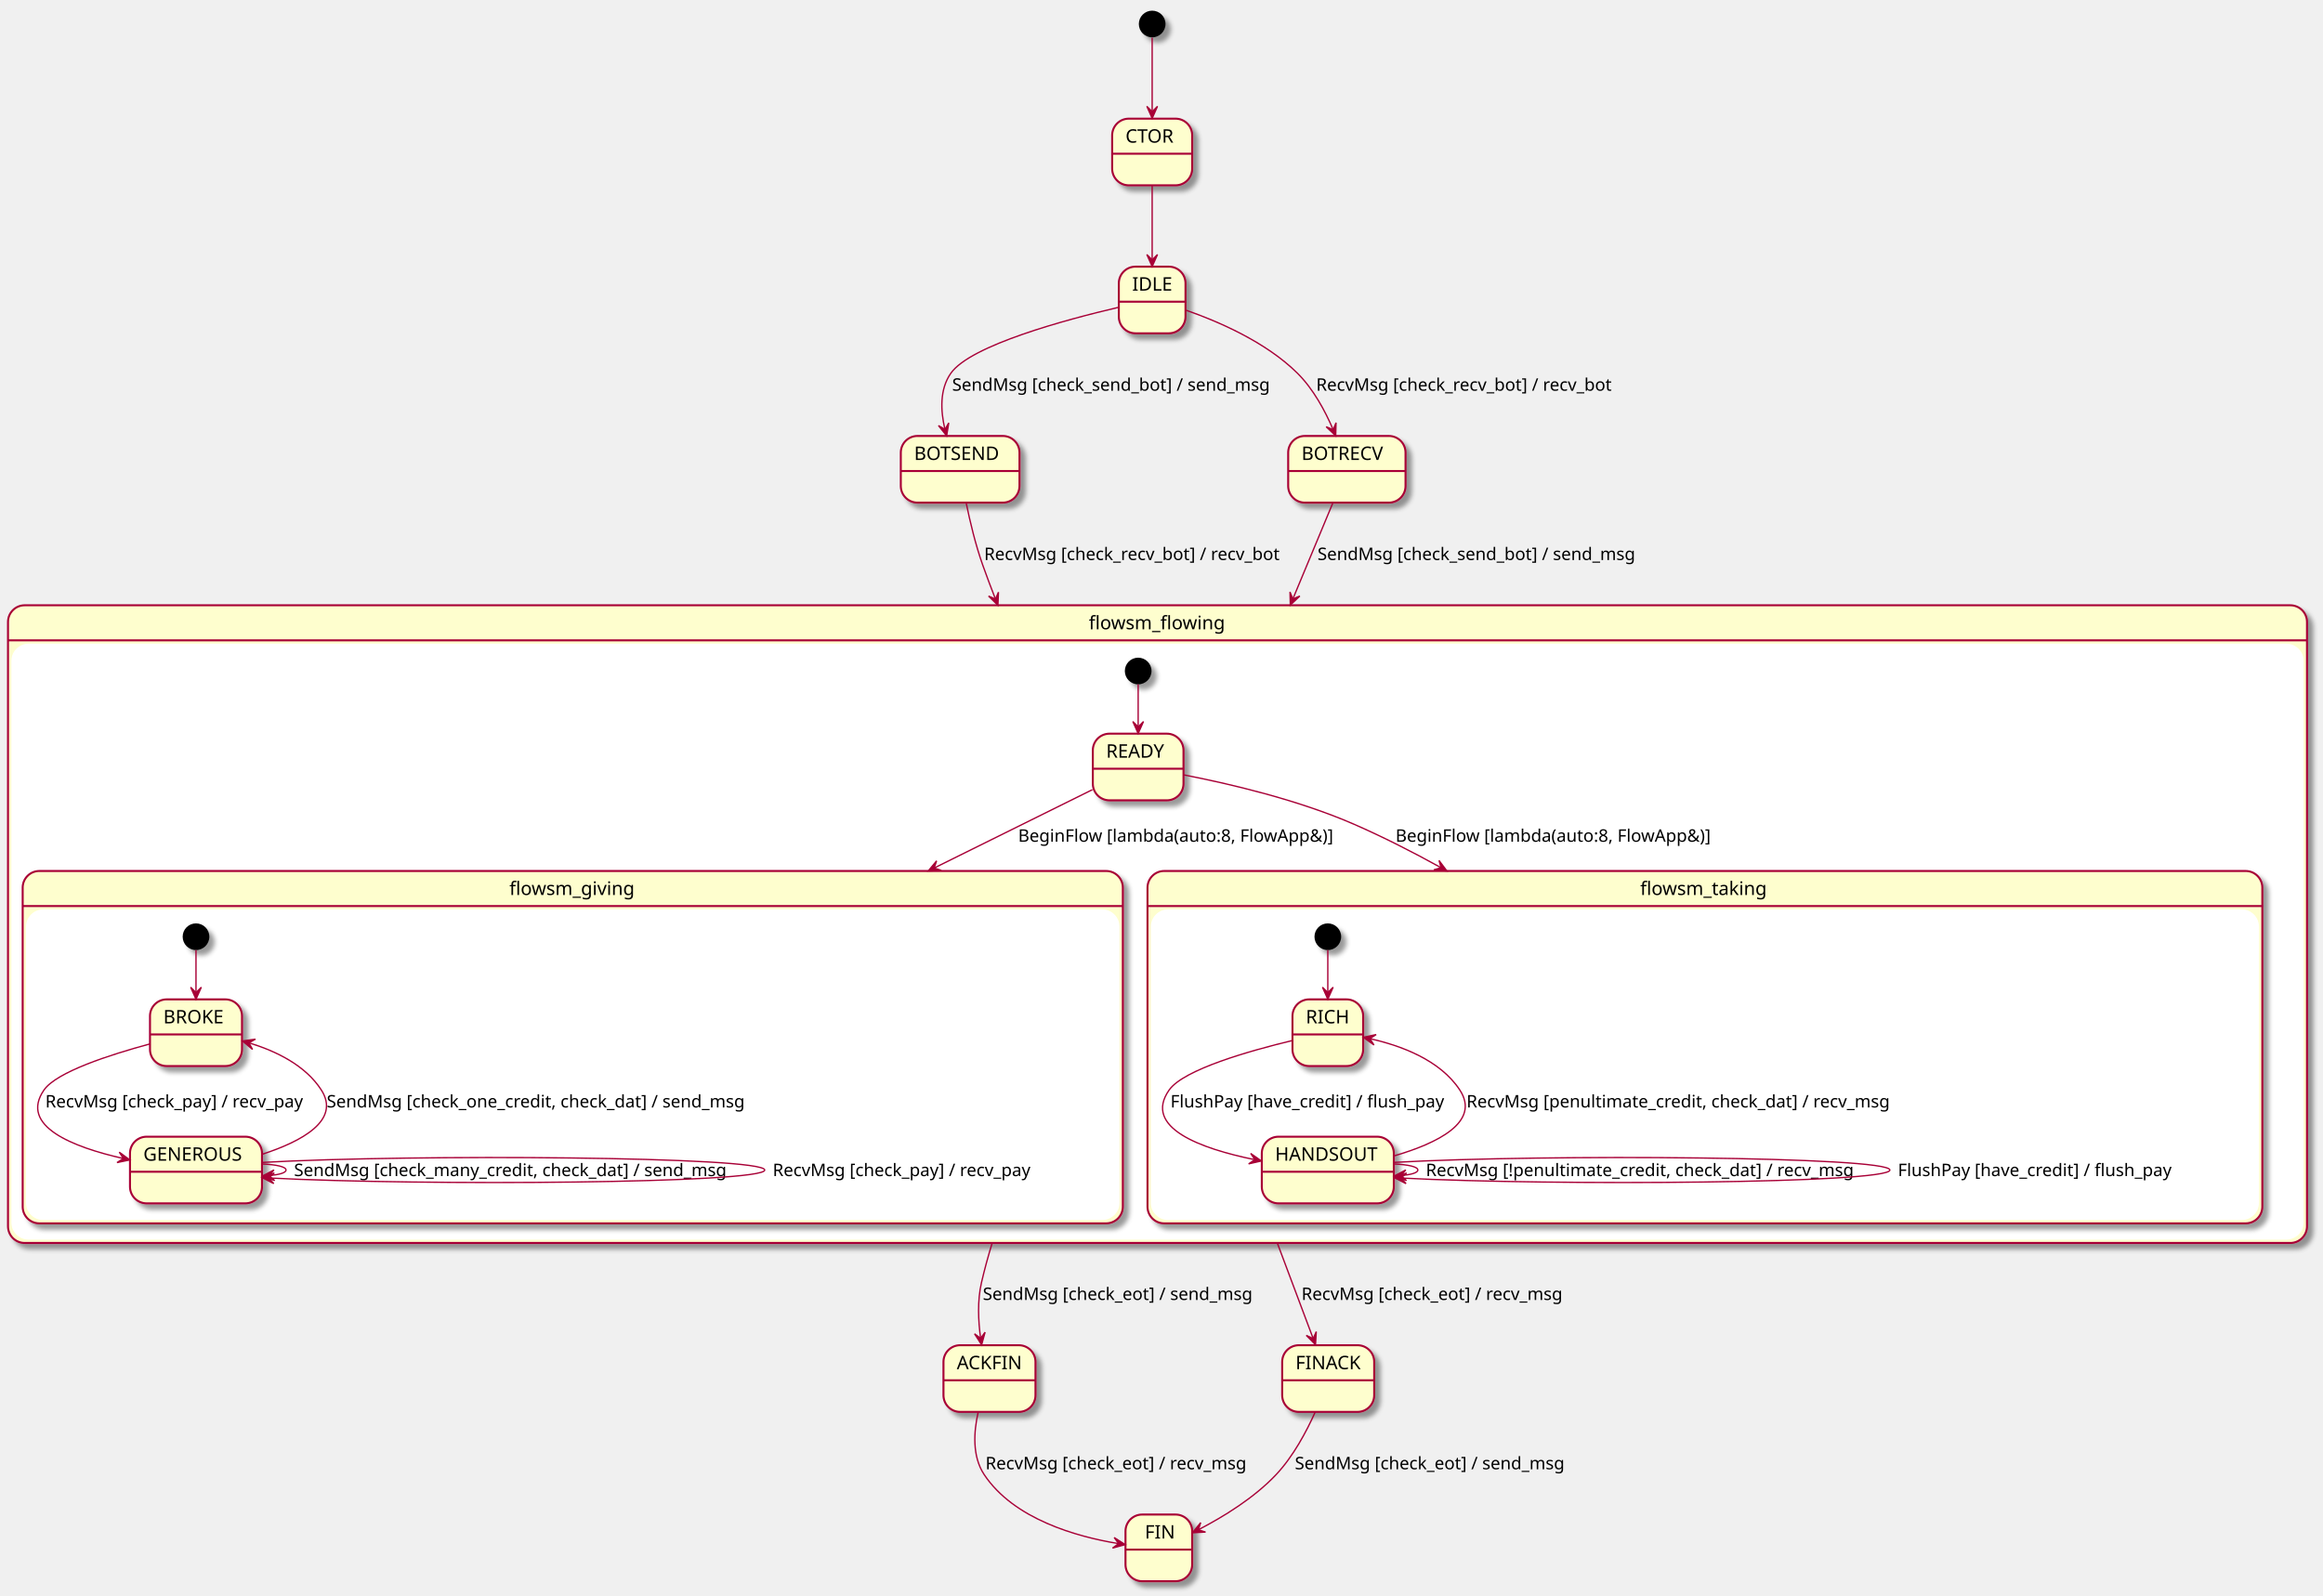
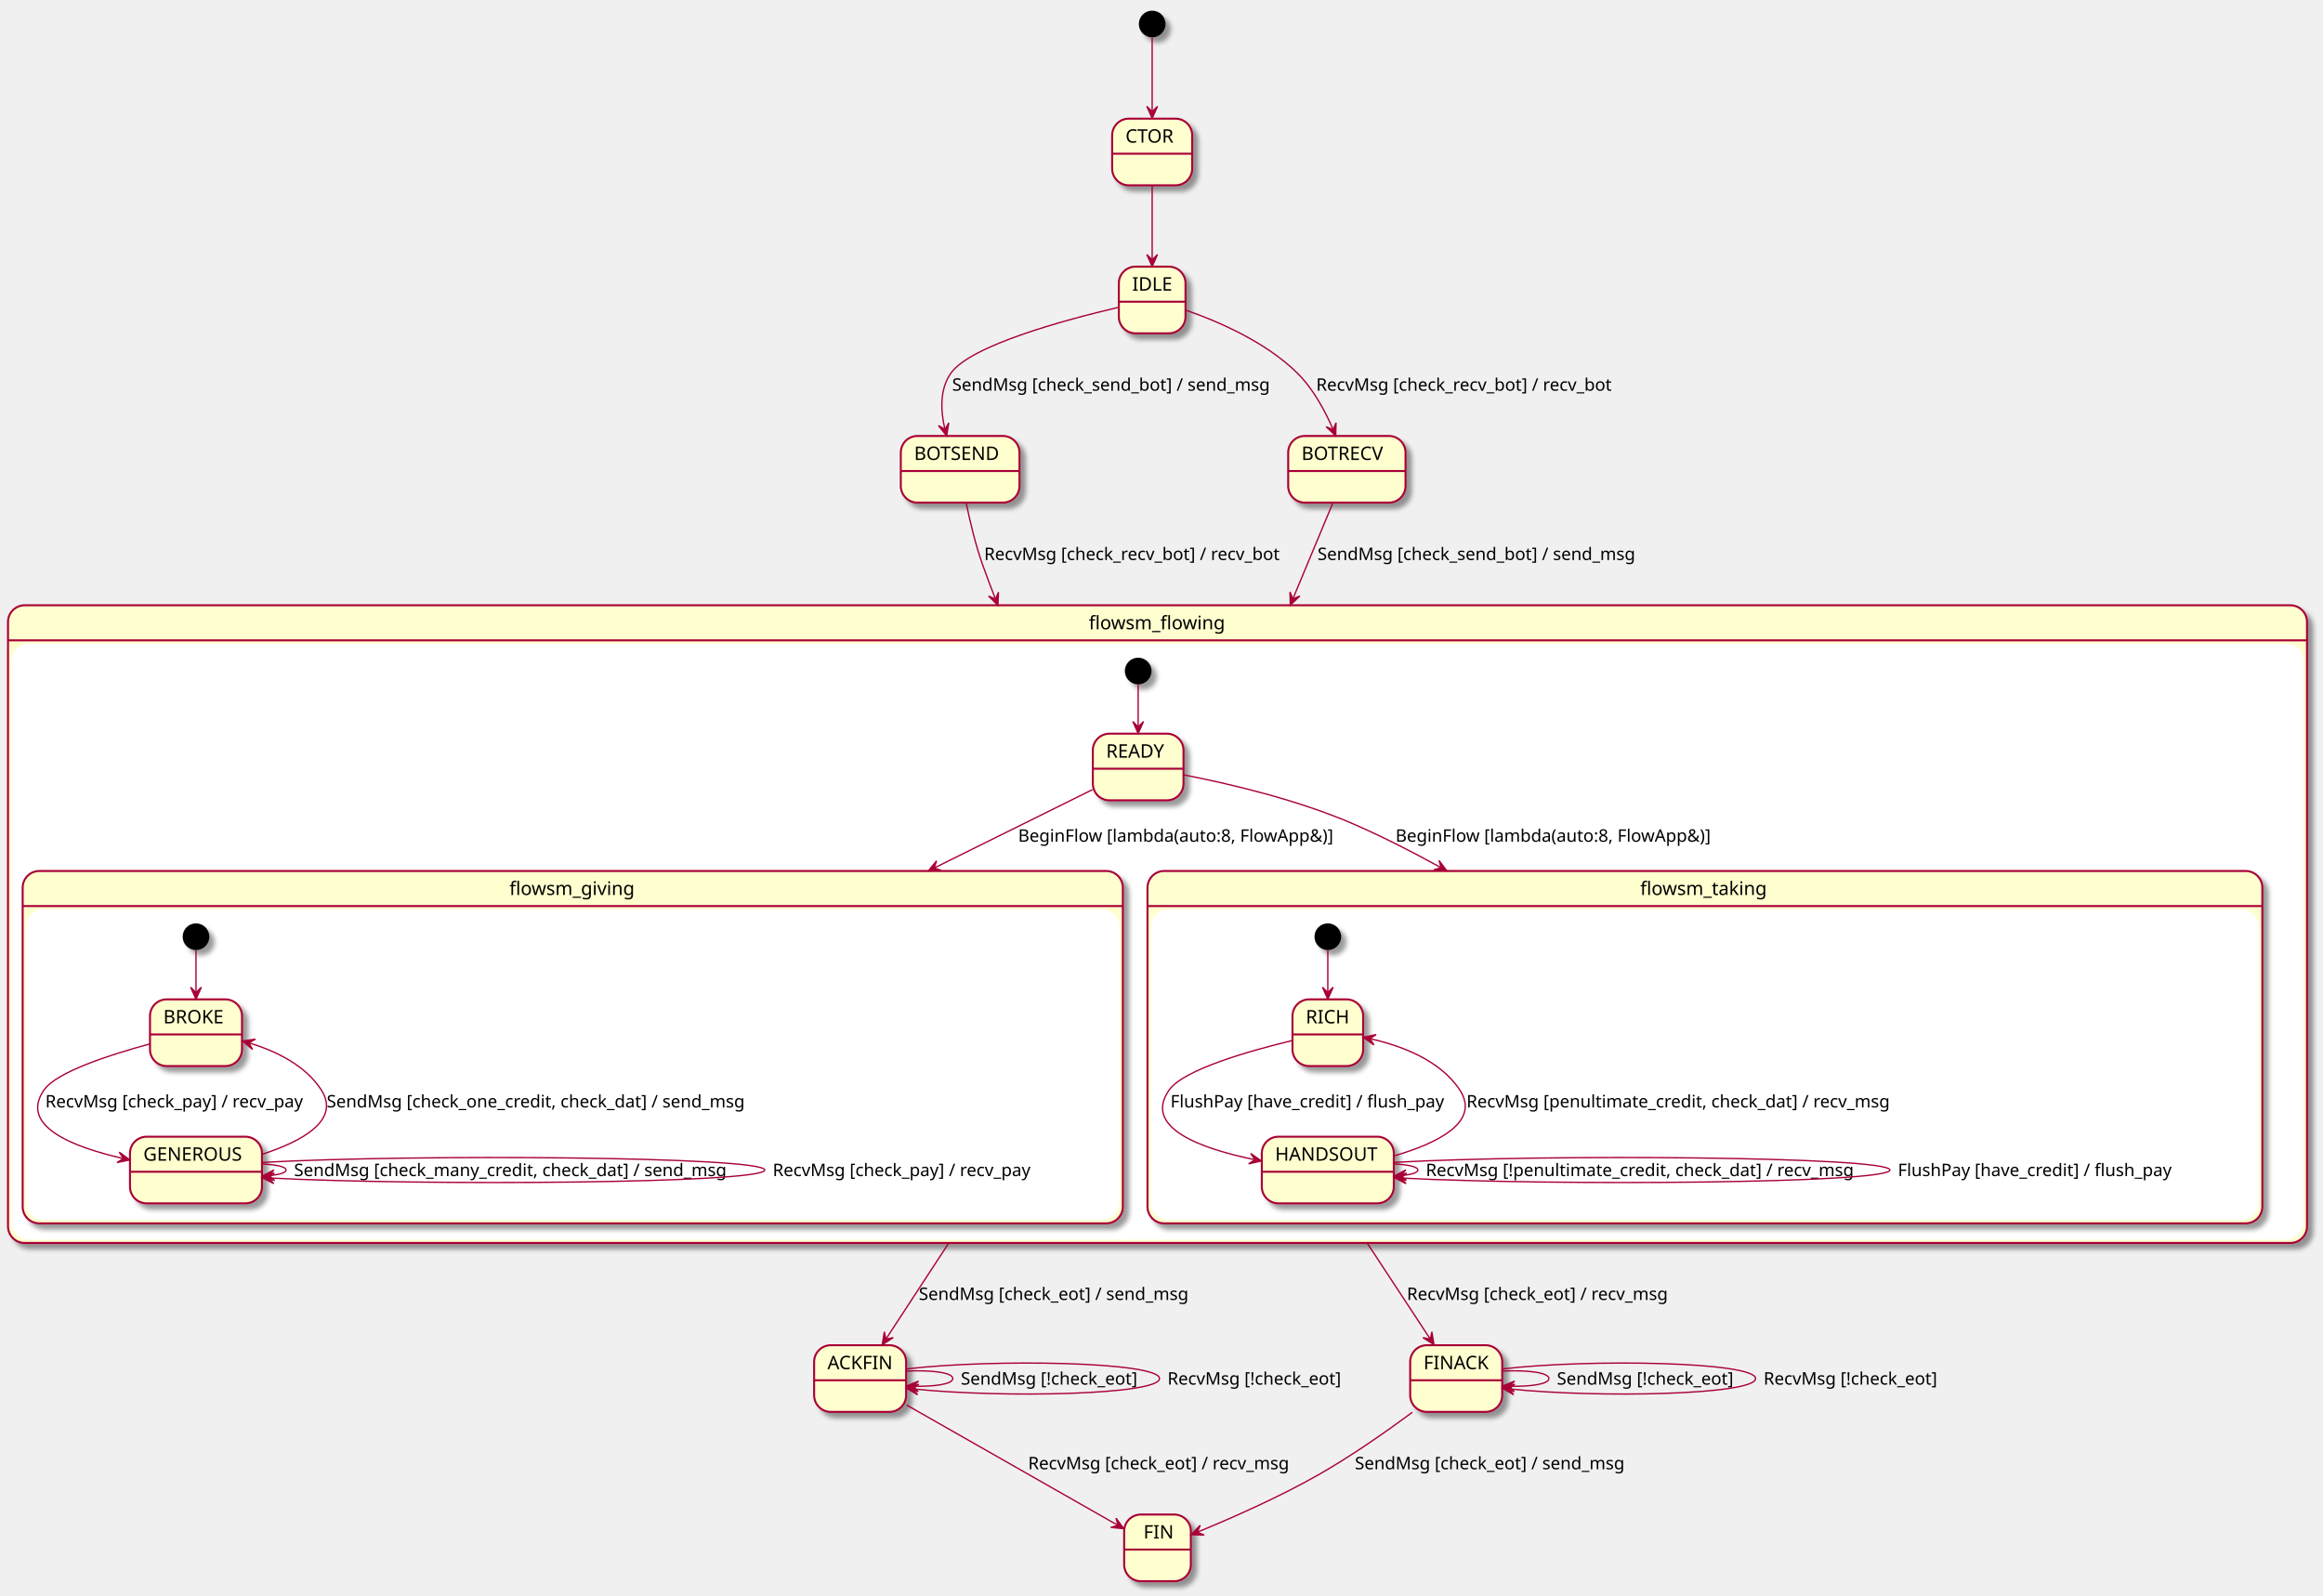
<svg xmlns="http://www.w3.org/2000/svg" contentScriptType="application/ecmascript" contentStyleType="text/css" height="1197px" preserveAspectRatio="none" style="width:1742px;height:1197px;" version="1.1" viewBox="0 0 1742 1197" width="1742px" zoomAndPan="magnify">
  <defs>
-     <filter height="300%" id="f1eaa5q5sv8eex" width="300%" x="-1" y="-1">
+     <filter height="300%" id="f6rmngvpuqc87" width="300%" x="-1" y="-1">
      <feGaussianBlur result="blurOut" stdDeviation="2.0" />
      <feColorMatrix in="blurOut" result="blurOut2" type="matrix" values="0 0 0 0 0 0 0 0 0 0 0 0 0 0 0 0 0 0 .4 0" />
      <feOffset dx="4.0" dy="4.0" in="blurOut2" result="blurOut3" />
      <feBlend in="SourceGraphic" in2="blurOut3" mode="normal" />
    </filter>
  </defs>
  <g>
-     <ellipse cx="864" cy="18" fill="#000000" filter="url(#f1eaa5q5sv8eex)" rx="10" ry="10" style="stroke: none; stroke-width: 1.0;" />
-     <rect fill="#FEFECE" filter="url(#f1eaa5q5sv8eex)" height="50" rx="12.5" ry="12.5" style="stroke: #A80036; stroke-width: 1.5;" width="60" x="834" y="89" />
+     <ellipse cx="864" cy="18" fill="#000000" filter="url(#f6rmngvpuqc87)" rx="10" ry="10" style="stroke: none; stroke-width: 1.0;" />
+     <rect fill="#FEFECE" filter="url(#f6rmngvpuqc87)" height="50" rx="12.5" ry="12.5" style="stroke: #A80036; stroke-width: 1.5;" width="60" x="834" y="89" />
    <line style="stroke: #A80036; stroke-width: 1.5;" x1="834" x2="894" y1="115.297" y2="115.297" />
    <text fill="#000000" font-family="sans-serif" font-size="14" lengthAdjust="spacingAndGlyphs" textLength="40" x="844" y="106.995">CTOR</text>
-     <rect fill="#FEFECE" filter="url(#f1eaa5q5sv8eex)" height="50" rx="12.5" ry="12.5" style="stroke: #A80036; stroke-width: 1.5;" width="50" x="839" y="200" />
+     <rect fill="#FEFECE" filter="url(#f6rmngvpuqc87)" height="50" rx="12.5" ry="12.5" style="stroke: #A80036; stroke-width: 1.5;" width="50" x="839" y="200" />
    <line style="stroke: #A80036; stroke-width: 1.5;" x1="839" x2="889" y1="226.297" y2="226.297" />
    <text fill="#000000" font-family="sans-serif" font-size="14" lengthAdjust="spacingAndGlyphs" textLength="30" x="849" y="217.995">IDLE</text>
-     <rect fill="#FEFECE" filter="url(#f1eaa5q5sv8eex)" height="50" rx="12.5" ry="12.5" style="stroke: #A80036; stroke-width: 1.5;" width="89" x="675.5" y="327" />
+     <rect fill="#FEFECE" filter="url(#f6rmngvpuqc87)" height="50" rx="12.5" ry="12.5" style="stroke: #A80036; stroke-width: 1.5;" width="89" x="675.5" y="327" />
    <line style="stroke: #A80036; stroke-width: 1.5;" x1="675.5" x2="764.5" y1="353.297" y2="353.297" />
    <text fill="#000000" font-family="sans-serif" font-size="14" lengthAdjust="spacingAndGlyphs" textLength="69" x="685.5" y="344.995">BOTSEND</text>
-     <rect fill="#FEFECE" filter="url(#f1eaa5q5sv8eex)" height="50" rx="12.5" ry="12.5" style="stroke: #A80036; stroke-width: 1.5;" width="88" x="966" y="327" />
+     <rect fill="#FEFECE" filter="url(#f6rmngvpuqc87)" height="50" rx="12.5" ry="12.5" style="stroke: #A80036; stroke-width: 1.5;" width="88" x="966" y="327" />
    <line style="stroke: #A80036; stroke-width: 1.5;" x1="966" x2="1054" y1="353.297" y2="353.297" />
    <text fill="#000000" font-family="sans-serif" font-size="14" lengthAdjust="spacingAndGlyphs" textLength="68" x="976" y="344.995">BOTRECV</text>
-     <rect fill="#FEFECE" filter="url(#f1eaa5q5sv8eex)" height="50" rx="12.5" ry="12.5" style="stroke: #A80036; stroke-width: 1.5;" width="69" x="707.5" y="1009" />
-     <line style="stroke: #A80036; stroke-width: 1.5;" x1="707.5" x2="776.5" y1="1035.297" y2="1035.297" />
-     <text fill="#000000" font-family="sans-serif" font-size="14" lengthAdjust="spacingAndGlyphs" textLength="49" x="717.5" y="1026.995">ACKFIN</text>
-     <rect fill="#FEFECE" filter="url(#f1eaa5q5sv8eex)" height="50" rx="12.5" ry="12.5" style="stroke: #A80036; stroke-width: 1.5;" width="69" x="961.5" y="1009" />
-     <line style="stroke: #A80036; stroke-width: 1.5;" x1="961.5" x2="1030.5" y1="1035.297" y2="1035.297" />
-     <text fill="#000000" font-family="sans-serif" font-size="14" lengthAdjust="spacingAndGlyphs" textLength="49" x="971.5" y="1026.995">FINACK</text>
-     <rect fill="#FEFECE" filter="url(#f1eaa5q5sv8eex)" height="50" rx="12.5" ry="12.5" style="stroke: #A80036; stroke-width: 1.5;" width="50" x="844" y="1136" />
-     <line style="stroke: #A80036; stroke-width: 1.5;" x1="844" x2="894" y1="1162.297" y2="1162.297" />
-     <text fill="#000000" font-family="sans-serif" font-size="14" lengthAdjust="spacingAndGlyphs" textLength="21" x="858.5" y="1153.995">FIN</text>
-     <rect fill="#FEFECE" filter="url(#f1eaa5q5sv8eex)" height="478.297" rx="12.5" ry="12.5" style="stroke: #A80036; stroke-width: 1.5;" width="1724" x="6" y="454" />
+     <rect fill="#FEFECE" filter="url(#f6rmngvpuqc87)" height="50" rx="12.5" ry="12.5" style="stroke: #A80036; stroke-width: 1.5;" width="69" x="610.5" y="1009" />
+     <line style="stroke: #A80036; stroke-width: 1.5;" x1="610.5" x2="679.5" y1="1035.297" y2="1035.297" />
+     <text fill="#000000" font-family="sans-serif" font-size="14" lengthAdjust="spacingAndGlyphs" textLength="49" x="620.5" y="1026.995">ACKFIN</text>
+     <rect fill="#FEFECE" filter="url(#f6rmngvpuqc87)" height="50" rx="12.5" ry="12.5" style="stroke: #A80036; stroke-width: 1.5;" width="69" x="1057.5" y="1009" />
+     <line style="stroke: #A80036; stroke-width: 1.5;" x1="1057.5" x2="1126.5" y1="1035.297" y2="1035.297" />
+     <text fill="#000000" font-family="sans-serif" font-size="14" lengthAdjust="spacingAndGlyphs" textLength="49" x="1067.5" y="1026.995">FINACK</text>
+     <rect fill="#FEFECE" filter="url(#f6rmngvpuqc87)" height="50" rx="12.5" ry="12.5" style="stroke: #A80036; stroke-width: 1.5;" width="50" x="843" y="1136" />
+     <line style="stroke: #A80036; stroke-width: 1.5;" x1="843" x2="893" y1="1162.297" y2="1162.297" />
+     <text fill="#000000" font-family="sans-serif" font-size="14" lengthAdjust="spacingAndGlyphs" textLength="21" x="857.5" y="1153.995">FIN</text>
+     <rect fill="#FEFECE" filter="url(#f6rmngvpuqc87)" height="478.297" rx="12.5" ry="12.5" style="stroke: #A80036; stroke-width: 1.5;" width="1724" x="6" y="454" />
    <rect fill="#FFFFFF" height="446" rx="12.5" ry="12.5" style="stroke: #FFFFFF; stroke-width: 1.0;" width="1718" x="9" y="483.297" />
    <line style="stroke: #A80036; stroke-width: 1.5;" x1="6" x2="1730" y1="480.297" y2="480.297" />
    <text fill="#000000" font-family="sans-serif" font-size="14" lengthAdjust="spacingAndGlyphs" textLength="103" x="816.5" y="471.995">flowsm_flowing</text>
-     <ellipse cx="853.5" cy="503.297" fill="#000000" filter="url(#f1eaa5q5sv8eex)" rx="10" ry="10" style="stroke: none; stroke-width: 1.0;" />
-     <rect fill="#FEFECE" filter="url(#f1eaa5q5sv8eex)" height="50" rx="12.5" ry="12.5" style="stroke: #A80036; stroke-width: 1.5;" width="68" x="819.5" y="550.297" />
+     <ellipse cx="853.5" cy="503.297" fill="#000000" filter="url(#f6rmngvpuqc87)" rx="10" ry="10" style="stroke: none; stroke-width: 1.0;" />
+     <rect fill="#FEFECE" filter="url(#f6rmngvpuqc87)" height="50" rx="12.5" ry="12.5" style="stroke: #A80036; stroke-width: 1.5;" width="68" x="819.5" y="550.297" />
    <line style="stroke: #A80036; stroke-width: 1.5;" x1="819.5" x2="887.5" y1="576.594" y2="576.594" />
    <text fill="#000000" font-family="sans-serif" font-size="14" lengthAdjust="spacingAndGlyphs" textLength="48" x="829.5" y="568.292">READY</text>
-     <rect fill="#FEFECE" filter="url(#f1eaa5q5sv8eex)" height="264.297" rx="12.5" ry="12.5" style="stroke: #A80036; stroke-width: 1.5;" width="825" x="17" y="653.297" />
+     <rect fill="#FEFECE" filter="url(#f6rmngvpuqc87)" height="264.297" rx="12.5" ry="12.5" style="stroke: #A80036; stroke-width: 1.5;" width="825" x="17" y="653.297" />
    <rect fill="#FFFFFF" height="232" rx="12.5" ry="12.5" style="stroke: #FFFFFF; stroke-width: 1.0;" width="819" x="20" y="682.594" />
    <line style="stroke: #A80036; stroke-width: 1.5;" x1="17" x2="842" y1="679.594" y2="679.594" />
    <text fill="#000000" font-family="sans-serif" font-size="14" lengthAdjust="spacingAndGlyphs" textLength="95" x="382" y="671.292">flowsm_giving</text>
-     <ellipse cx="146.976" cy="702.594" fill="#000000" filter="url(#f1eaa5q5sv8eex)" rx="10" ry="10" style="stroke: none; stroke-width: 1.0;" />
-     <rect fill="#FEFECE" filter="url(#f1eaa5q5sv8eex)" height="50" rx="12.5" ry="12.5" style="stroke: #A80036; stroke-width: 1.5;" width="69" x="112.476" y="749.594" />
+     <ellipse cx="146.976" cy="702.594" fill="#000000" filter="url(#f6rmngvpuqc87)" rx="10" ry="10" style="stroke: none; stroke-width: 1.0;" />
+     <rect fill="#FEFECE" filter="url(#f6rmngvpuqc87)" height="50" rx="12.5" ry="12.5" style="stroke: #A80036; stroke-width: 1.5;" width="69" x="112.476" y="749.594" />
    <line style="stroke: #A80036; stroke-width: 1.5;" x1="112.476" x2="181.476" y1="775.891" y2="775.891" />
    <text fill="#000000" font-family="sans-serif" font-size="14" lengthAdjust="spacingAndGlyphs" textLength="49" x="122.476" y="767.589">BROKE</text>
-     <rect fill="#FEFECE" filter="url(#f1eaa5q5sv8eex)" height="50" rx="12.5" ry="12.5" style="stroke: #A80036; stroke-width: 1.5;" width="99" x="97.476" y="852.594" />
+     <rect fill="#FEFECE" filter="url(#f6rmngvpuqc87)" height="50" rx="12.5" ry="12.5" style="stroke: #A80036; stroke-width: 1.5;" width="99" x="97.476" y="852.594" />
    <line style="stroke: #A80036; stroke-width: 1.5;" x1="97.476" x2="196.476" y1="878.891" y2="878.891" />
    <text fill="#000000" font-family="sans-serif" font-size="14" lengthAdjust="spacingAndGlyphs" textLength="79" x="107.476" y="870.589">GENEROUS</text>
    <path d="M146.976,712.605 C146.976,720.848 146.976,732.984 146.976,744.337 " fill="none" id="*start*flowsm_giving-&gt;BROKE" style="stroke: #A80036; stroke-width: 1.0;" />
    <polygon fill="#A80036" points="146.976,749.481,150.976,740.481,146.976,744.481,142.976,740.481,146.976,749.481" style="stroke: #A80036; stroke-width: 1.0;" />
    <path d="M112.388,783.018 C82.383,791.108 42.331,804.067 32.976,817.594 C14.288,844.617 54.588,860.384 92.33,868.914 " fill="none" id="BROKE-&gt;GENEROUS" style="stroke: #A80036; stroke-width: 1.0;" />
    <polygon fill="#A80036" points="97.392,870.02,89.453,864.192,92.508,868.953,87.746,872.008,97.392,870.02" style="stroke: #A80036; stroke-width: 1.0;" />
    <text fill="#000000" font-family="sans-serif" font-size="13" lengthAdjust="spacingAndGlyphs" textLength="206" x="33.976" y="830.661">RecvMsg [check_pay] / recv_pay</text>
    <path d="M196.727,865.745 C226.347,856.094 255.571,840.319 240.976,817.594 C228.997,798.941 206.691,788.277 186.814,782.235 " fill="none" id="GENEROUS-&gt;BROKE" style="stroke: #A80036; stroke-width: 1.0;" />
    <polygon fill="#A80036" points="181.82,780.797,189.361,787.132,186.625,782.181,191.576,779.445,181.82,780.797" style="stroke: #A80036; stroke-width: 1.0;" />
    <text fill="#000000" font-family="sans-serif" font-size="13" lengthAdjust="spacingAndGlyphs" textLength="335" x="244.976" y="830.661">SendMsg [check_one_credit, check_dat] / send_msg</text>
    <path d="M196.722,873.071 C207.049,873.547 214.476,875.055 214.476,877.594 C214.476,879.697 209.383,881.092 201.767,881.78 " fill="none" id="GENEROUS-&gt;GENEROUS" style="stroke: #A80036; stroke-width: 1.0;" />
    <polygon fill="#A80036" points="196.722,882.116,205.968,885.508,201.71,881.783,205.435,877.525,196.722,882.116" style="stroke: #A80036; stroke-width: 1.0;" />
    <text fill="#000000" font-family="sans-serif" font-size="13" lengthAdjust="spacingAndGlyphs" textLength="347" x="220.476" y="882.161">SendMsg [check_many_credit, check_dat] / send_msg</text>
    <path d="M196.509,871.904 C310.102,865.529 573.476,867.425 573.476,877.594 C573.476,887.613 317.762,889.602 201.596,883.559 " fill="none" id="GENEROUS-&gt;GENEROUS-1" style="stroke: #A80036; stroke-width: 1.0;" />
    <polygon fill="#A80036" points="196.509,883.284,205.28,887.764,201.502,883.554,205.712,879.775,196.509,883.284" style="stroke: #A80036; stroke-width: 1.0;" />
    <text fill="#000000" font-family="sans-serif" font-size="13" lengthAdjust="spacingAndGlyphs" textLength="206" x="579.476" y="882.161">RecvMsg [check_pay] / recv_pay</text>
-     <rect fill="#FEFECE" filter="url(#f1eaa5q5sv8eex)" height="264.297" rx="12.5" ry="12.5" style="stroke: #A80036; stroke-width: 1.5;" width="836" x="860.5" y="653.297" />
+     <rect fill="#FEFECE" filter="url(#f6rmngvpuqc87)" height="264.297" rx="12.5" ry="12.5" style="stroke: #A80036; stroke-width: 1.5;" width="836" x="860.5" y="653.297" />
    <rect fill="#FFFFFF" height="232" rx="12.5" ry="12.5" style="stroke: #FFFFFF; stroke-width: 1.0;" width="830" x="863.5" y="682.594" />
    <line style="stroke: #A80036; stroke-width: 1.5;" x1="860.5" x2="1696.5" y1="679.594" y2="679.594" />
    <text fill="#000000" font-family="sans-serif" font-size="14" lengthAdjust="spacingAndGlyphs" textLength="97" x="1230" y="671.292">flowsm_taking</text>
-     <ellipse cx="995.716" cy="702.594" fill="#000000" filter="url(#f1eaa5q5sv8eex)" rx="10" ry="10" style="stroke: none; stroke-width: 1.0;" />
-     <rect fill="#FEFECE" filter="url(#f1eaa5q5sv8eex)" height="50" rx="12.5" ry="12.5" style="stroke: #A80036; stroke-width: 1.5;" width="53" x="969.216" y="749.594" />
+     <ellipse cx="995.716" cy="702.594" fill="#000000" filter="url(#f6rmngvpuqc87)" rx="10" ry="10" style="stroke: none; stroke-width: 1.0;" />
+     <rect fill="#FEFECE" filter="url(#f6rmngvpuqc87)" height="50" rx="12.5" ry="12.5" style="stroke: #A80036; stroke-width: 1.5;" width="53" x="969.216" y="749.594" />
    <line style="stroke: #A80036; stroke-width: 1.5;" x1="969.216" x2="1022.216" y1="775.891" y2="775.891" />
    <text fill="#000000" font-family="sans-serif" font-size="14" lengthAdjust="spacingAndGlyphs" textLength="33" x="979.216" y="767.589">RICH</text>
-     <rect fill="#FEFECE" filter="url(#f1eaa5q5sv8eex)" height="50" rx="12.5" ry="12.5" style="stroke: #A80036; stroke-width: 1.5;" width="99" x="946.216" y="852.594" />
+     <rect fill="#FEFECE" filter="url(#f6rmngvpuqc87)" height="50" rx="12.5" ry="12.5" style="stroke: #A80036; stroke-width: 1.5;" width="99" x="946.216" y="852.594" />
    <line style="stroke: #A80036; stroke-width: 1.5;" x1="946.216" x2="1045.216" y1="878.891" y2="878.891" />
    <text fill="#000000" font-family="sans-serif" font-size="14" lengthAdjust="spacingAndGlyphs" textLength="79" x="956.216" y="870.589">HANDSOUT</text>
    <path d="M995.716,712.605 C995.716,720.848 995.716,732.984 995.716,744.337 " fill="none" id="*start*flowsm_taking-&gt;RICH" style="stroke: #A80036; stroke-width: 1.0;" />
    <polygon fill="#A80036" points="995.716,749.481,999.716,740.481,995.716,744.481,991.716,740.481,995.716,749.481" style="stroke: #A80036; stroke-width: 1.0;" />
    <path d="M969.193,780.45 C937.557,788.036 887.57,802.131 876.716,817.594 C856.87,845.867 900.645,861.569 940.585,869.747 " fill="none" id="RICH-&gt;HANDSOUT" style="stroke: #A80036; stroke-width: 1.0;" />
    <polygon fill="#A80036" points="945.936,870.804,937.881,865.136,941.03,869.835,936.331,872.985,945.936,870.804" style="stroke: #A80036; stroke-width: 1.0;" />
    <text fill="#000000" font-family="sans-serif" font-size="13" lengthAdjust="spacingAndGlyphs" textLength="216" x="877.716" y="830.661">FlushPay [have_credit] / flush_pay</text>
    <path d="M1045.433,866.988 C1077.511,857.642 1110.534,841.709 1094.716,817.594 C1079.906,795.015 1050.401,784.23 1027.437,779.116 " fill="none" id="HANDSOUT-&gt;RICH" style="stroke: #A80036; stroke-width: 1.0;" />
    <polygon fill="#A80036" points="1022.347,778.051,1030.336,783.811,1027.241,779.076,1031.976,775.981,1022.347,778.051" style="stroke: #A80036; stroke-width: 1.0;" />
    <text fill="#000000" font-family="sans-serif" font-size="13" lengthAdjust="spacingAndGlyphs" textLength="337" x="1099.716" y="830.661">RecvMsg [penultimate_credit, check_dat] / recv_msg</text>
    <path d="M1045.461,873.071 C1055.789,873.547 1063.216,875.055 1063.216,877.594 C1063.216,879.697 1058.123,881.092 1050.507,881.78 " fill="none" id="HANDSOUT-&gt;HANDSOUT" style="stroke: #A80036; stroke-width: 1.0;" />
    <polygon fill="#A80036" points="1045.461,882.116,1054.708,885.508,1050.45,881.783,1054.175,877.525,1045.461,882.116" style="stroke: #A80036; stroke-width: 1.0;" />
    <text fill="#000000" font-family="sans-serif" font-size="13" lengthAdjust="spacingAndGlyphs" textLength="342" x="1069.216" y="882.161">RecvMsg [!penultimate_credit, check_dat] / recv_msg</text>
    <path d="M1045.604,871.858 C1158.398,865.538 1417.216,867.45 1417.216,877.594 C1417.216,887.589 1165.925,889.592 1050.653,883.602 " fill="none" id="HANDSOUT-&gt;HANDSOUT-1" style="stroke: #A80036; stroke-width: 1.0;" />
    <polygon fill="#A80036" points="1045.604,883.33,1054.375,887.809,1050.597,883.599,1054.806,879.82,1045.604,883.33" style="stroke: #A80036; stroke-width: 1.0;" />
    <text fill="#000000" font-family="sans-serif" font-size="13" lengthAdjust="spacingAndGlyphs" textLength="216" x="1423.216" y="882.161">FlushPay [have_credit] / flush_pay</text>
    <path d="M853.5,513.308 C853.5,521.551 853.5,533.687 853.5,545.04 " fill="none" id="*start*flowsm_flowing-&gt;READY" style="stroke: #A80036; stroke-width: 1.0;" />
    <polygon fill="#A80036" points="853.5,550.184,857.5,541.184,853.5,545.184,849.5,541.184,853.5,550.184" style="stroke: #A80036; stroke-width: 1.0;" />
    <path d="M819.162,592.304 C790.895,606.304 747.904,627.597 700.651,651 " fill="none" id="READY-&gt;flowsm_giving" style="stroke: #A80036; stroke-width: 1.0;" />
    <polygon fill="#A80036" points="696.065,653.272,705.906,652.861,700.546,651.052,702.355,645.692,696.065,653.272" style="stroke: #A80036; stroke-width: 1.0;" />
    <text fill="#000000" font-family="sans-serif" font-size="13" lengthAdjust="spacingAndGlyphs" textLength="247" x="763.5" y="631.364">BeginFlow [lambda(auto:8, FlowApp&amp;)]</text>
    <path d="M887.711,581.21 C921.216,587.726 973.249,599.803 1015.5,618.297 C1037.126,627.763 1059.022,638.855 1080.468,650.745 " fill="none" id="READY-&gt;flowsm_taking" style="stroke: #A80036; stroke-width: 1.0;" />
    <polygon fill="#A80036" points="1085.037,653.293,1079.126,645.415,1080.671,650.857,1075.229,652.402,1085.037,653.293" style="stroke: #A80036; stroke-width: 1.0;" />
    <text fill="#000000" font-family="sans-serif" font-size="13" lengthAdjust="spacingAndGlyphs" textLength="247" x="1046.5" y="631.364">BeginFlow [lambda(auto:8, FlowApp&amp;)]</text>
    <path d="M864,28.274 C864,41.361 864,64.555 864,83.521 " fill="none" id="*start-&gt;CTOR" style="stroke: #A80036; stroke-width: 1.0;" />
    <polygon fill="#A80036" points="864,88.746,868,79.746,864,83.746,860,79.746,864,88.746" style="stroke: #A80036; stroke-width: 1.0;" />
    <path d="M864,139.188 C864,155.65 864,177.246 864,194.654 " fill="none" id="CTOR-&gt;IDLE" style="stroke: #A80036; stroke-width: 1.0;" />
    <polygon fill="#A80036" points="864,199.912,868,190.912,864,194.912,860,190.912,864,199.912" style="stroke: #A80036; stroke-width: 1.0;" />
    <path d="M838.697,230.54 C799.676,239.654 727.76,258.915 713,280 C704.597,292.004 705.307,308.021 708.569,321.9 " fill="none" id="IDLE-&gt;BOTSEND" style="stroke: #A80036; stroke-width: 1.0;" />
    <polygon fill="#A80036" points="709.875,326.906,711.474,317.188,708.613,322.067,703.733,319.206,709.875,326.906" style="stroke: #A80036; stroke-width: 1.0;" />
    <text fill="#000000" font-family="sans-serif" font-size="13" lengthAdjust="spacingAndGlyphs" textLength="254" x="714" y="293.067">SendMsg [check_send_bot] / send_msg</text>
    <path d="M889.241,232.637 C913.282,240.986 949.232,256.407 973,280 C984.829,291.742 993.639,308.056 999.688,322.187 " fill="none" id="IDLE-&gt;BOTRECV" style="stroke: #A80036; stroke-width: 1.0;" />
    <polygon fill="#A80036" points="1001.634,326.886,1001.885,317.04,999.721,322.266,994.494,320.101,1001.634,326.886" style="stroke: #A80036; stroke-width: 1.0;" />
    <text fill="#000000" font-family="sans-serif" font-size="13" lengthAdjust="spacingAndGlyphs" textLength="236" x="987" y="293.067">RecvMsg [check_recv_bot] / recv_bot</text>
    <path d="M724.494,377.051 C727.361,391.077 731.565,408.757 737,424 C739.981,432.36 743.147,440.802 746.462,449.278 " fill="none" id="BOTSEND-&gt;flowsm_flowing" style="stroke: #A80036; stroke-width: 1.0;" />
    <polygon fill="#A80036" points="748.318,453.99,748.741,444.15,746.485,449.338,741.298,447.082,748.318,453.99" style="stroke: #A80036; stroke-width: 1.0;" />
    <text fill="#000000" font-family="sans-serif" font-size="13" lengthAdjust="spacingAndGlyphs" textLength="236" x="738" y="420.067">RecvMsg [check_recv_bot] / recv_bot</text>
    <path d="M999.558,377.075 C992.232,394.667 981.614,420.167 969.54,449.162 " fill="none" id="BOTRECV-&gt;flowsm_flowing" style="stroke: #A80036; stroke-width: 1.0;" />
    <polygon fill="#A80036" points="967.59,453.845,974.742,447.074,969.512,449.229,967.357,443.999,967.59,453.845" style="stroke: #A80036; stroke-width: 1.0;" />
    <text fill="#000000" font-family="sans-serif" font-size="13" lengthAdjust="spacingAndGlyphs" textLength="254" x="988" y="420.067">SendMsg [check_send_bot] / send_msg</text>
-     <path d="M744.054,932.255 C741.004,942.182 738.294,952.119 736,962 C732.87,975.483 733.553,990.721 735.344,1003.695 " fill="none" id="flowsm_flowing-&gt;ACKFIN" style="stroke: #A80036; stroke-width: 1.0;" />
-     <polygon fill="#A80036" points="736.109,1008.733,738.712,999.234,735.358,1003.789,730.803,1000.436,736.109,1008.733" style="stroke: #A80036; stroke-width: 1.0;" />
-     <text fill="#000000" font-family="sans-serif" font-size="13" lengthAdjust="spacingAndGlyphs" textLength="216" x="737" y="975.067">SendMsg [check_eot] / send_msg</text>
-     <path d="M957.769,932.151 C968.328,960.28 977.763,985.417 984.619,1003.68 " fill="none" id="flowsm_flowing-&gt;FINACK" style="stroke: #A80036; stroke-width: 1.0;" />
-     <polygon fill="#A80036" points="986.483,1008.646,987.065,998.814,984.726,1003.965,979.575,1001.626,986.483,1008.646" style="stroke: #A80036; stroke-width: 1.0;" />
-     <text fill="#000000" font-family="sans-serif" font-size="13" lengthAdjust="spacingAndGlyphs" textLength="209" x="976" y="975.067">RecvMsg [check_eot] / recv_msg</text>
-     <path d="M986.307,1059.028 C979.666,1073.893 969.753,1092.429 957,1106 C940.509,1123.55 917.246,1137.768 898.781,1147.349 " fill="none" id="FINACK-&gt;FIN" style="stroke: #A80036; stroke-width: 1.0;" />
-     <polygon fill="#A80036" points="894.196,1149.684,904.031,1149.163,898.652,1147.414,900.4,1142.034,894.196,1149.684" style="stroke: #A80036; stroke-width: 1.0;" />
-     <text fill="#000000" font-family="sans-serif" font-size="13" lengthAdjust="spacingAndGlyphs" textLength="216" x="971" y="1102.067">SendMsg [check_eot] / send_msg</text>
-     <path d="M733.499,1059.306 C730.163,1074.091 728.991,1092.446 738,1106 C760.266,1139.497 807.318,1152.636 838.546,1157.761 " fill="none" id="ACKFIN-&gt;FIN" style="stroke: #A80036; stroke-width: 1.0;" />
-     <polygon fill="#A80036" points="843.799,1158.573,835.515,1153.246,838.857,1157.809,834.294,1161.152,843.799,1158.573" style="stroke: #A80036; stroke-width: 1.0;" />
-     <text fill="#000000" font-family="sans-serif" font-size="13" lengthAdjust="spacingAndGlyphs" textLength="209" x="739" y="1102.067">RecvMsg [check_eot] / recv_msg</text>
+     <path d="M711.605,932.151 C693.053,960.52 676.491,985.846 664.523,1004.147 " fill="none" id="flowsm_flowing-&gt;ACKFIN" style="stroke: #A80036; stroke-width: 1.0;" />
+     <polygon fill="#A80036" points="661.581,1008.646,669.854,1003.303,664.317,1004.461,663.159,998.924,661.581,1008.646" style="stroke: #A80036; stroke-width: 1.0;" />
+     <text fill="#000000" font-family="sans-serif" font-size="13" lengthAdjust="spacingAndGlyphs" textLength="216" x="689" y="975.067">SendMsg [check_eot] / send_msg</text>
+     <path d="M1025.096,932.151 C1043.732,960.52 1060.368,985.846 1072.39,1004.147 " fill="none" id="flowsm_flowing-&gt;FINACK" style="stroke: #A80036; stroke-width: 1.0;" />
+     <polygon fill="#A80036" points="1075.345,1008.646,1073.747,998.928,1072.6,1004.467,1067.061,1003.32,1075.345,1008.646" style="stroke: #A80036; stroke-width: 1.0;" />
+     <text fill="#000000" font-family="sans-serif" font-size="13" lengthAdjust="spacingAndGlyphs" textLength="209" x="1055" y="975.067">RecvMsg [check_eot] / recv_msg</text>
+     <path d="M1126.687,1028.409 C1144.95,1027.505 1161.5,1029.368 1161.5,1034 C1161.5,1038.198 1147.908,1040.122 1131.766,1039.772 " fill="none" id="FINACK-&gt;FINACK" style="stroke: #A80036; stroke-width: 1.0;" />
+     <polygon fill="#A80036" points="1126.687,1039.591,1135.538,1043.91,1131.684,1039.77,1135.824,1035.915,1126.687,1039.591" style="stroke: #A80036; stroke-width: 1.0;" />
+     <text fill="#000000" font-family="sans-serif" font-size="13" lengthAdjust="spacingAndGlyphs" textLength="143" x="1167.5" y="1038.567">SendMsg [!check_eot]</text>
+     <path d="M1126.604,1026.803 C1192.491,1019.068 1316.5,1021.467 1316.5,1034 C1316.5,1046.215 1198.709,1048.804 1131.732,1041.766 " fill="none" id="FINACK-&gt;FINACK-1" style="stroke: #A80036; stroke-width: 1.0;" />
+     <polygon fill="#A80036" points="1126.604,1041.197,1135.107,1046.166,1131.573,1041.749,1135.99,1038.215,1126.604,1041.197" style="stroke: #A80036; stroke-width: 1.0;" />
+     <text fill="#000000" font-family="sans-serif" font-size="13" lengthAdjust="spacingAndGlyphs" textLength="140" x="1322.5" y="1038.567">RecvMsg [!check_eot]</text>
+     <path d="M1059.154,1059.283 C1039.411,1073.882 1013.448,1092.056 989,1106 C959.122,1123.042 923.014,1138.885 898.061,1149.148 " fill="none" id="FINACK-&gt;FIN" style="stroke: #A80036; stroke-width: 1.0;" />
+     <polygon fill="#A80036" points="893.225,1151.124,903.069,1151.422,897.853,1149.233,900.042,1144.017,893.225,1151.124" style="stroke: #A80036; stroke-width: 1.0;" />
+     <text fill="#000000" font-family="sans-serif" font-size="13" lengthAdjust="spacingAndGlyphs" textLength="216" x="1016" y="1102.067">SendMsg [check_eot] / send_msg</text>
+     <path d="M679.687,1028.409 C697.95,1027.505 714.5,1029.368 714.5,1034 C714.5,1038.198 700.908,1040.122 684.766,1039.772 " fill="none" id="ACKFIN-&gt;ACKFIN" style="stroke: #A80036; stroke-width: 1.0;" />
+     <polygon fill="#A80036" points="679.687,1039.591,688.538,1043.91,684.684,1039.77,688.824,1035.915,679.687,1039.591" style="stroke: #A80036; stroke-width: 1.0;" />
+     <text fill="#000000" font-family="sans-serif" font-size="13" lengthAdjust="spacingAndGlyphs" textLength="143" x="720.5" y="1038.567">SendMsg [!check_eot]</text>
+     <path d="M679.604,1026.803 C745.491,1019.068 869.5,1021.467 869.5,1034 C869.5,1046.215 751.709,1048.804 684.732,1041.766 " fill="none" id="ACKFIN-&gt;ACKFIN-1" style="stroke: #A80036; stroke-width: 1.0;" />
+     <polygon fill="#A80036" points="679.604,1041.197,688.107,1046.166,684.573,1041.749,688.99,1038.215,679.604,1041.197" style="stroke: #A80036; stroke-width: 1.0;" />
+     <text fill="#000000" font-family="sans-serif" font-size="13" lengthAdjust="spacingAndGlyphs" textLength="140" x="875.5" y="1038.567">RecvMsg [!check_eot]</text>
+     <path d="M679.844,1053.844 C723.456,1078.681 797.395,1120.79 838.397,1144.141 " fill="none" id="ACKFIN-&gt;FIN" style="stroke: #A80036; stroke-width: 1.0;" />
+     <polygon fill="#A80036" points="842.745,1146.617,836.904,1138.687,838.4,1144.142,832.944,1145.639,842.745,1146.617" style="stroke: #A80036; stroke-width: 1.0;" />
+     <text fill="#000000" font-family="sans-serif" font-size="13" lengthAdjust="spacingAndGlyphs" textLength="209" x="771" y="1102.067">RecvMsg [check_eot] / recv_msg</text>
  </g>
</svg>
